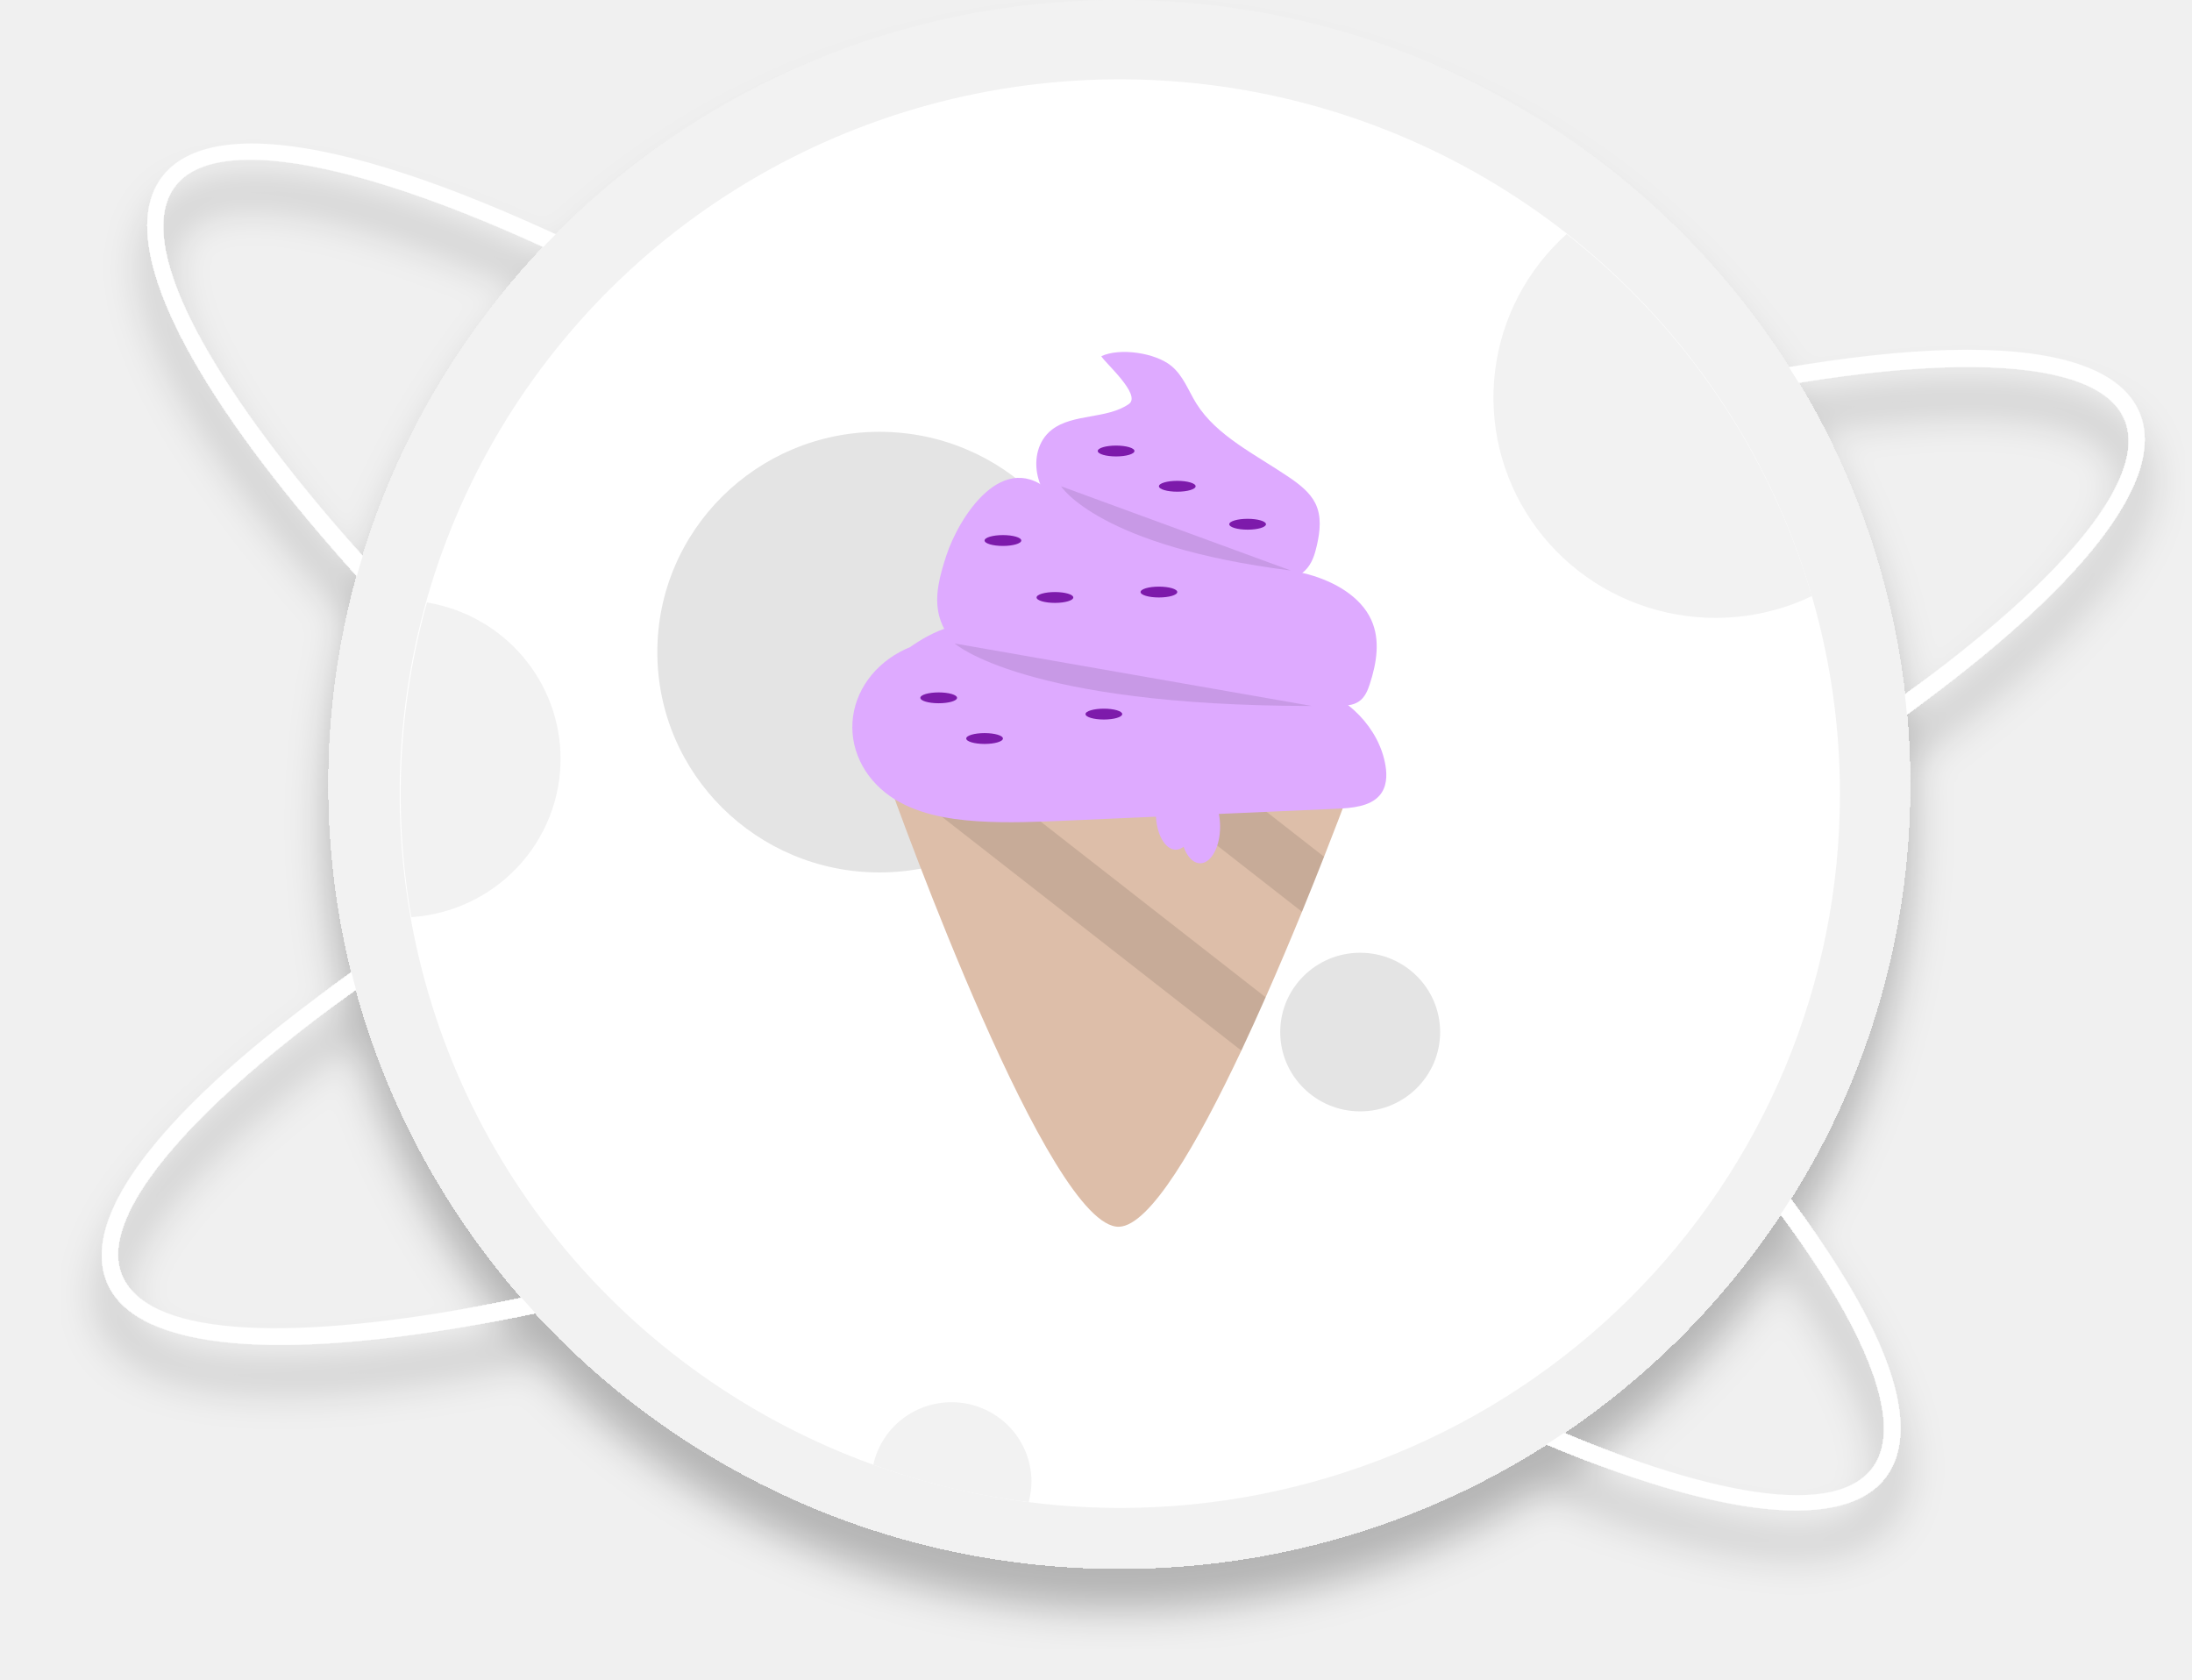
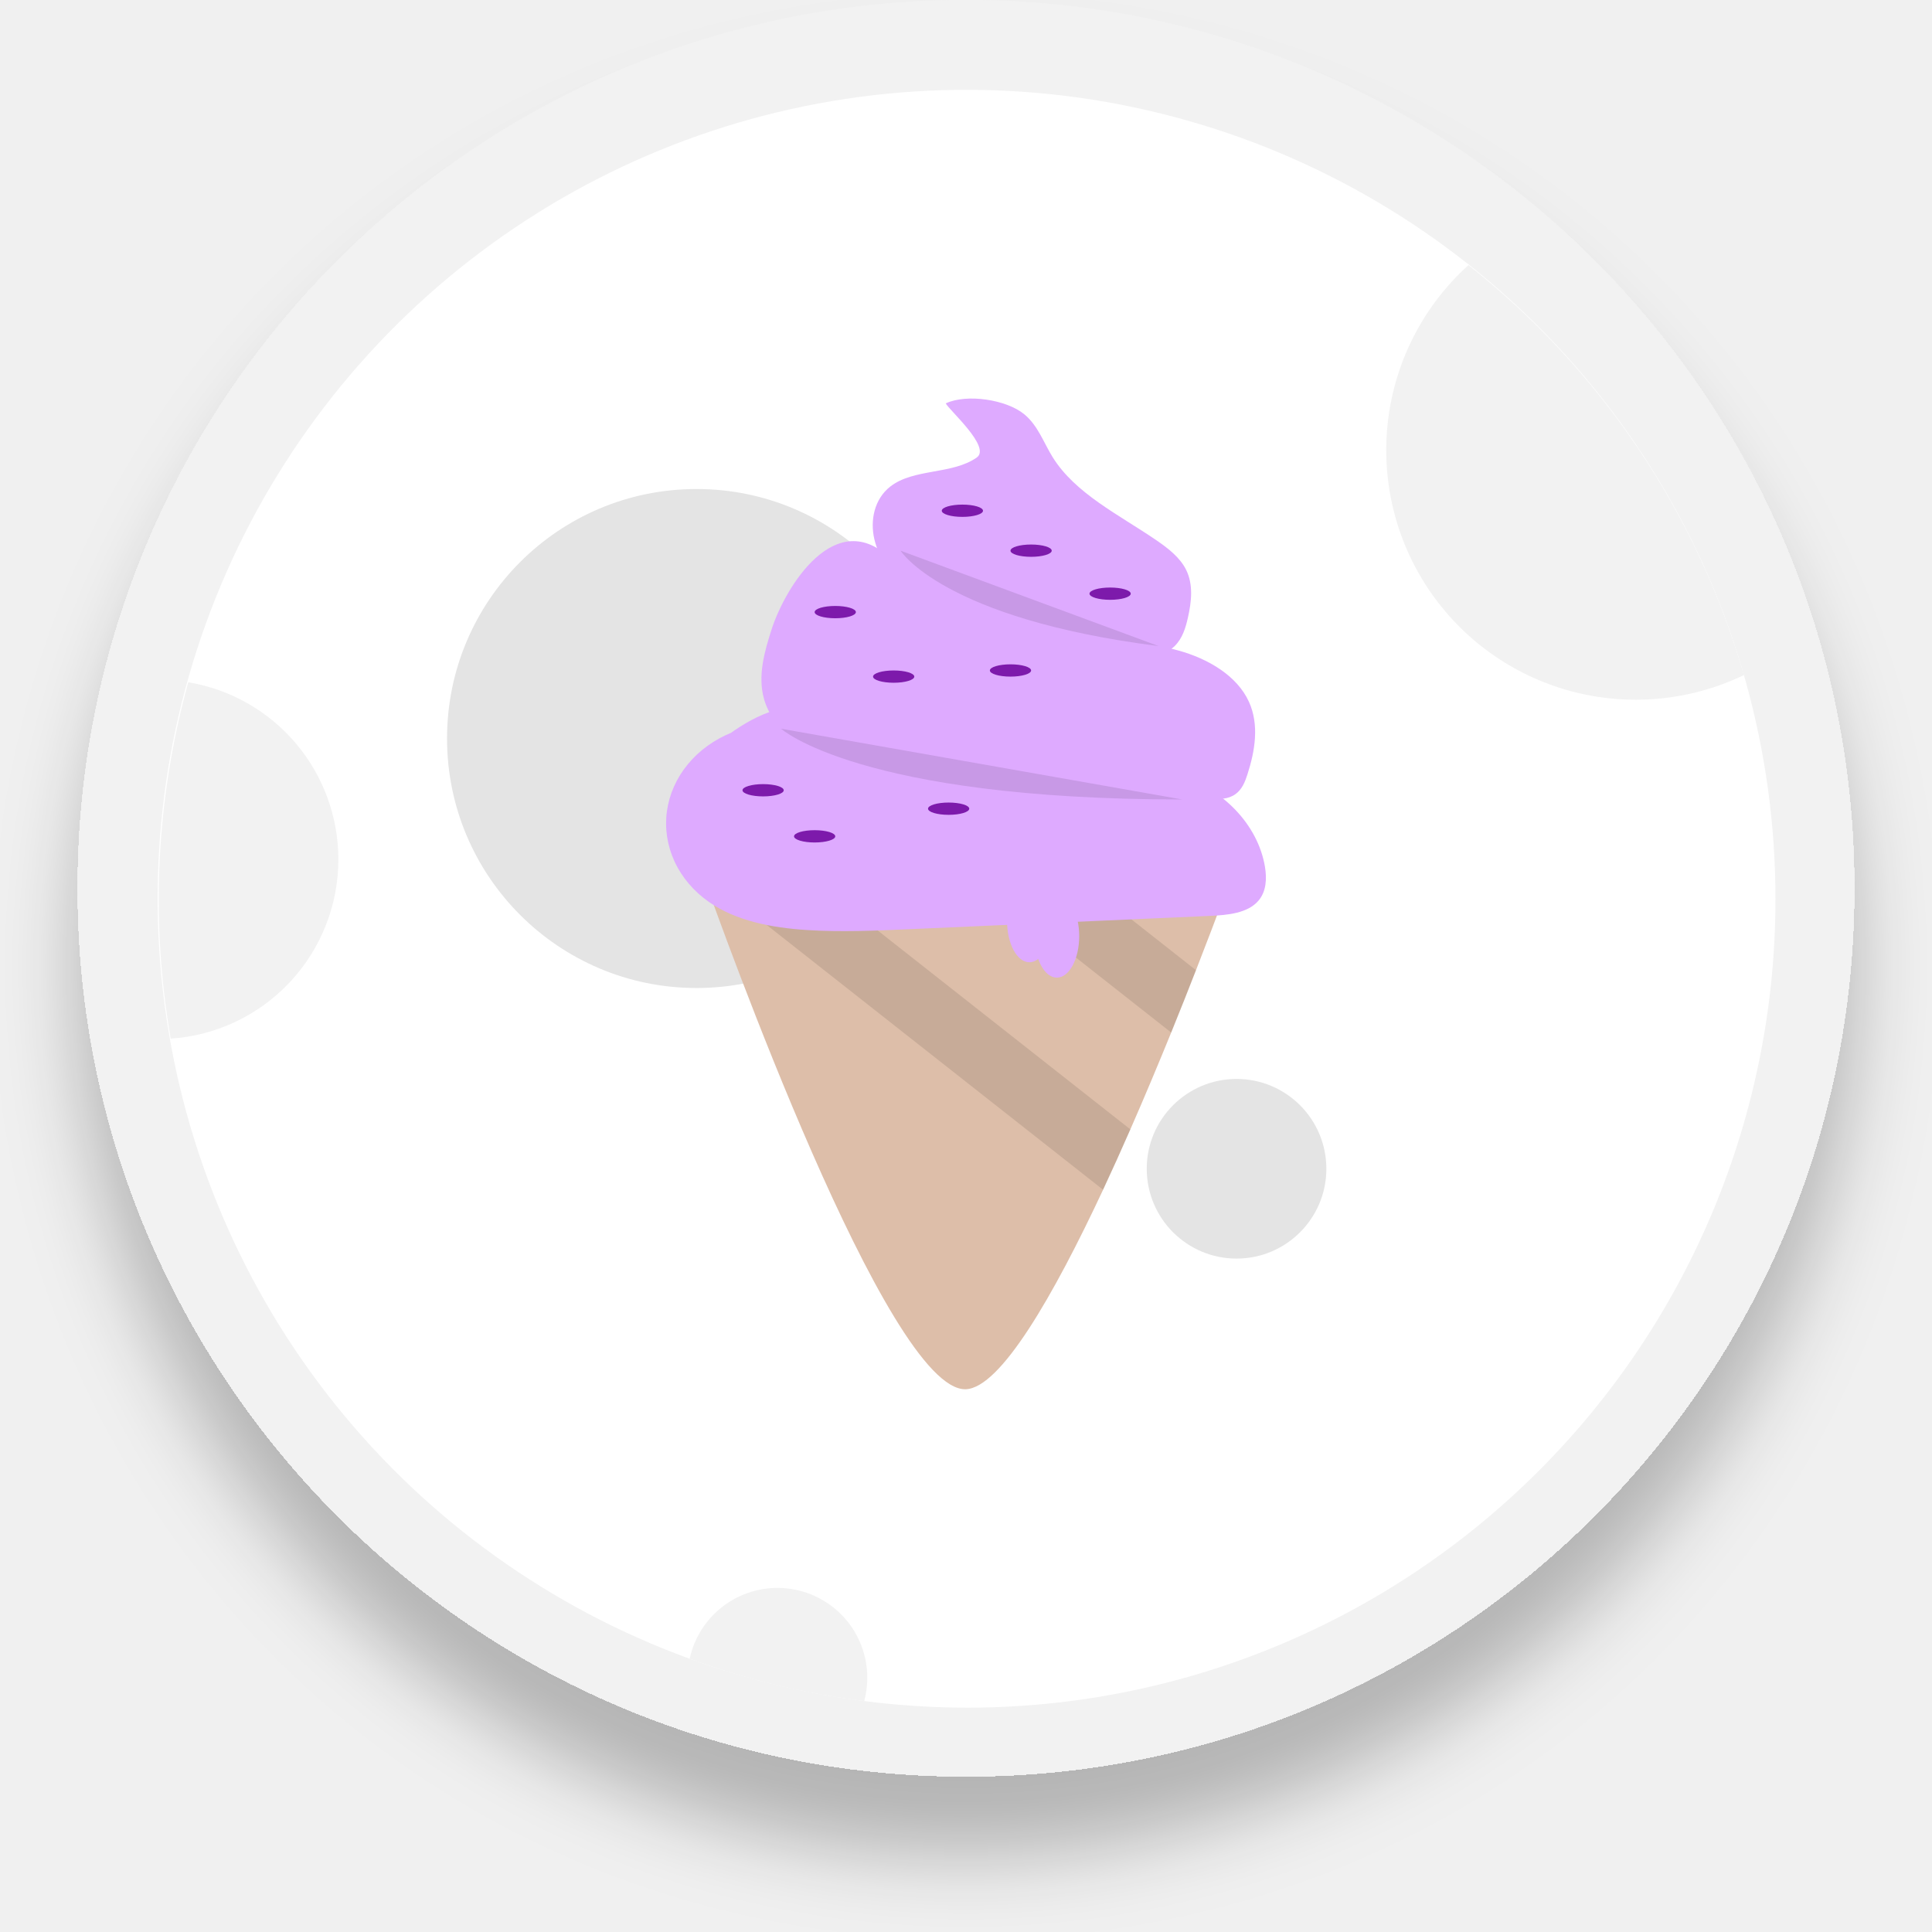
- <svg xmlns="http://www.w3.org/2000/svg" width="218" height="167" viewBox="0 0 218 167" fill="none">
-   <g filter="url(#filter0_d_66_3)">
-     <path d="M120.734 108.348C64.01 132.473 15.614 140.797 10.555 127.3C7.522 119.207 20.561 105.291 46.327 89.12C46.418 89.061 46.519 89.022 46.625 89.004C46.73 88.986 46.837 88.989 46.94 89.014C47.043 89.039 47.139 89.085 47.224 89.149C47.309 89.213 47.381 89.294 47.435 89.388C47.489 89.481 47.525 89.585 47.54 89.694C47.555 89.803 47.549 89.914 47.522 90.022C47.496 90.129 47.45 90.231 47.386 90.321C47.322 90.41 47.242 90.487 47.151 90.545L47.148 90.547L47.139 90.552C22.867 105.786 9.428 119.621 12.065 126.657C16.64 138.863 66.137 129.768 120.152 106.795C174.166 83.823 215.934 54.104 211.36 41.898C208.711 34.832 189.914 34.688 162.302 41.523C162.199 41.549 162.091 41.554 161.987 41.537C161.882 41.521 161.782 41.483 161.693 41.425C161.603 41.368 161.526 41.293 161.465 41.204C161.404 41.115 161.361 41.014 161.339 40.907C161.316 40.8 161.314 40.688 161.332 40.579C161.351 40.47 161.39 40.365 161.447 40.271C161.505 40.177 161.579 40.095 161.666 40.029C161.753 39.964 161.852 39.917 161.955 39.891L161.958 39.89L161.963 39.889C191.27 32.634 209.825 33.132 212.869 41.256C217.928 54.754 177.457 84.224 120.734 108.348Z" fill="white" />
-     <path d="M85.566 102.158C37.588 65.794 7.144 28.568 16.259 17.41C21.723 10.72 39.916 14.844 66.171 28.726C66.265 28.774 66.347 28.841 66.414 28.922C66.48 29.003 66.529 29.096 66.557 29.197C66.585 29.297 66.593 29.404 66.579 29.509C66.565 29.614 66.53 29.716 66.476 29.81C66.422 29.903 66.35 29.987 66.264 30.054C66.178 30.122 66.08 30.174 65.975 30.205C65.87 30.237 65.761 30.249 65.653 30.239C65.546 30.23 65.442 30.201 65.348 30.152L65.345 30.15L65.336 30.146C40.603 17.07 22.287 12.561 17.536 18.378C9.293 28.468 40.928 66.247 86.615 100.874C132.302 135.501 177.862 156.23 186.105 146.139C190.876 140.298 181.942 124.131 162.788 103.948C162.716 103.872 162.659 103.783 162.623 103.685C162.587 103.586 162.571 103.482 162.577 103.376C162.583 103.27 162.61 103.166 162.657 103.069C162.704 102.971 162.769 102.883 162.85 102.809C162.931 102.736 163.025 102.678 163.128 102.638C163.23 102.599 163.339 102.58 163.447 102.581C163.556 102.582 163.662 102.605 163.76 102.647C163.858 102.688 163.946 102.749 164.018 102.825L164.02 102.827L164.024 102.831C184.354 124.253 192.867 140.392 187.382 147.107C178.267 158.266 133.544 138.521 85.566 102.158Z" fill="white" />
-     <path d="M111.319 156C154.75 156 189.957 121.078 189.957 78C189.957 34.922 154.75 0 111.319 0C67.888 0 32.681 34.922 32.681 78C32.681 121.078 67.888 156 111.319 156Z" fill="#F2F2F2" />
-     <path d="M182.986 78.976C182.987 88.298 181.136 97.53 177.539 106.143C173.943 114.756 168.671 122.582 162.025 129.174C155.379 135.766 147.489 140.995 138.805 144.562C130.122 148.13 120.815 149.965 111.416 149.965C103.039 149.96 94.727 148.507 86.853 145.67C74.541 141.221 63.696 133.508 55.498 123.369C47.3 113.23 42.063 101.055 40.358 88.168C38.653 75.282 40.545 62.179 45.828 50.285C51.111 38.391 59.582 28.163 70.319 20.714C81.056 13.265 93.648 8.88 106.724 8.037C119.799 7.194 132.857 9.926 144.476 15.934C156.095 21.943 165.83 30.997 172.62 42.113C179.41 53.229 182.995 65.979 182.986 78.976Z" fill="white" />
-     <path d="M87.463 86.764C99.662 86.764 109.552 76.955 109.552 64.854C109.552 52.753 99.662 42.944 87.463 42.944C75.263 42.944 65.373 52.753 65.373 64.854C65.373 76.955 75.263 86.764 87.463 86.764Z" fill="#E4E4E4" />
-     <path d="M180.194 59.283C175.406 61.567 169.949 62.064 164.823 60.682C159.696 59.3 155.243 56.131 152.28 51.757C149.318 47.383 148.043 42.097 148.691 36.867C149.339 31.636 151.865 26.813 155.807 23.28C167.521 32.466 176.048 45.054 180.194 59.283Z" fill="#F2F2F2" />
-     <path d="M135.273 110.526C139.665 110.526 143.225 106.995 143.225 102.639C143.225 98.282 139.665 94.751 135.273 94.751C130.881 94.751 127.321 98.282 127.321 102.639C127.321 106.995 130.881 110.526 135.273 110.526Z" fill="#E4E4E4" />
-     <path d="M102.58 147.335C102.58 148.028 102.488 148.717 102.307 149.386C97.03 148.731 91.846 147.485 86.853 145.67C87.267 143.767 88.377 142.083 89.968 140.943C91.559 139.802 93.519 139.286 95.471 139.492C97.423 139.699 99.229 140.614 100.541 142.062C101.854 143.51 102.58 145.388 102.58 147.335Z" fill="#F2F2F2" />
-     <path d="M55.751 75.47C55.751 79.472 54.217 83.324 51.461 86.246C48.705 89.169 44.932 90.943 40.907 91.21C39.085 80.793 39.616 70.103 42.462 59.914C46.175 60.528 49.547 62.428 51.981 65.276C54.414 68.125 55.75 71.737 55.751 75.47Z" fill="#F2F2F2" />
-     <path d="M135.03 76.412C135.03 76.412 133.722 80.019 131.681 85.201C131.021 86.884 130.282 88.731 129.485 90.676C128.375 93.385 127.152 96.281 125.871 99.179C125.083 100.962 124.274 102.742 123.456 104.482C119.057 113.807 114.373 121.886 111.303 121.999C104.408 122.252 89.636 81.338 88.024 76.817C87.929 76.552 87.881 76.412 87.881 76.412H135.03Z" fill="#DDBEA9" />
-     <path opacity="0.1" d="M131.681 85.201C131.021 86.884 130.282 88.731 129.485 90.676L111.218 76.412H120.426L131.681 85.201Z" fill="black" />
-     <path opacity="0.1" d="M125.871 99.179C125.083 100.962 124.274 102.742 123.456 104.482L88.024 76.817C87.929 76.552 87.881 76.412 87.881 76.412H96.715L125.871 99.179Z" fill="black" />
-     <path d="M112.273 40.175C110.112 41.694 106.694 41.119 104.617 42.727C103.196 43.827 102.817 45.708 103.204 47.345C103.592 48.982 104.622 50.434 105.659 51.832C106.374 52.796 107.116 53.768 108.121 54.501C109.527 55.527 111.33 56.004 113.098 56.388C116.948 57.222 120.879 57.728 124.838 57.897C126.603 57.972 128.603 57.897 129.792 56.737C130.485 56.062 130.763 55.137 130.966 54.243C131.284 52.843 131.46 51.336 130.804 50.033C130.265 48.961 129.227 48.158 128.176 47.445C124.88 45.208 120.998 43.356 118.986 40.137C118.186 38.858 117.693 37.375 116.481 36.382C114.901 35.088 111.386 34.559 109.526 35.423C109.813 36.004 113.569 39.265 112.273 40.175Z" fill="#DEAAFF" />
-     <path d="M94.11 55.265C93.469 57.236 92.879 59.321 93.418 61.315C94.13 63.945 96.73 65.914 99.582 66.871C102.434 67.828 105.544 67.94 108.591 68.041L124.546 68.57C126.551 68.636 128.595 68.709 130.479 69.32C132.032 69.824 133.878 70.653 135.173 69.741C135.76 69.327 136.024 68.657 136.233 68.018C136.911 65.939 137.29 63.656 136.378 61.649C135.333 59.348 132.756 57.837 130.081 57.114C127.405 56.391 124.572 56.321 121.792 56.048C118.972 55.771 116.184 55.282 113.457 54.585C111.178 54.003 108.869 53.234 107.183 51.755C106.271 50.954 105.581 49.978 104.721 49.133C99.797 44.295 95.321 51.541 94.11 55.265Z" fill="#DEAAFF" />
-     <path d="M90.604 64.319C89.052 64.935 87.706 65.896 86.696 67.109C85.686 68.323 85.047 69.746 84.84 71.243C84.632 72.74 84.865 74.258 85.514 75.652C86.163 77.046 87.206 78.267 88.544 79.198C90.974 80.889 94.153 81.477 97.233 81.673C100.241 81.866 103.262 81.733 106.273 81.601L132.922 80.431C134.484 80.362 136.252 80.203 137.205 79.103C137.917 78.283 137.959 77.151 137.789 76.127C137.178 72.444 134.041 69.182 130.035 68.066C128.525 67.645 126.934 67.512 125.357 67.381L113.934 66.433C112.396 66.305 110.848 66.176 109.357 65.817C104.84 64.728 100.803 61.549 96.152 62.02C92.997 62.339 90.399 64.298 88.106 66.247" fill="#DEAAFF" />
-     <path opacity="0.1" d="M105.524 48.359C105.524 48.359 109.252 54.328 128.377 56.739L105.524 48.359Z" fill="black" />
-     <path opacity="0.1" d="M94.945 63.994C94.945 63.994 101.874 70.208 130.467 70.208L94.945 63.994Z" fill="black" />
-     <path d="M110.999 45.392C112.007 45.392 112.824 45.15 112.824 44.852C112.824 44.554 112.007 44.313 110.999 44.313C109.991 44.313 109.174 44.554 109.174 44.852C109.174 45.15 109.991 45.392 110.999 45.392Z" fill="#7D1AAB" />
-     <path d="M117.083 48.898C118.091 48.898 118.908 48.657 118.908 48.359C118.908 48.061 118.091 47.819 117.083 47.819C116.075 47.819 115.258 48.061 115.258 48.359C115.258 48.657 116.075 48.898 117.083 48.898Z" fill="#7D1AAB" />
-     <path d="M124.079 52.675C125.087 52.675 125.905 52.433 125.905 52.135C125.905 51.837 125.087 51.596 124.079 51.596C123.071 51.596 122.254 51.837 122.254 52.135C122.254 52.433 123.071 52.675 124.079 52.675Z" fill="#7D1AAB" />
-     <path d="M99.744 54.293C100.752 54.293 101.569 54.052 101.569 53.754C101.569 53.456 100.752 53.214 99.744 53.214C98.736 53.214 97.919 53.456 97.919 53.754C97.919 54.052 98.736 54.293 99.744 54.293Z" fill="#7D1AAB" />
-     <path d="M115.258 59.418C116.266 59.418 117.083 59.177 117.083 58.879C117.083 58.581 116.266 58.34 115.258 58.34C114.25 58.34 113.433 58.581 113.433 58.879C113.433 59.177 114.25 59.418 115.258 59.418Z" fill="#7D1AAB" />
-     <path d="M93.356 69.938C94.364 69.938 95.181 69.697 95.181 69.399C95.181 69.101 94.364 68.859 93.356 68.859C92.348 68.859 91.531 69.101 91.531 69.399C91.531 69.697 92.348 69.938 93.356 69.938Z" fill="#7D1AAB" />
-     <path d="M104.916 59.958C105.924 59.958 106.741 59.716 106.741 59.419C106.741 59.12 105.924 58.879 104.916 58.879C103.907 58.879 103.09 59.12 103.09 59.419C103.09 59.716 103.907 59.958 104.916 59.958Z" fill="#7D1AAB" />
-     <path d="M97.919 73.985C98.927 73.985 99.744 73.743 99.744 73.445C99.744 73.147 98.927 72.906 97.919 72.906C96.911 72.906 96.094 73.147 96.094 73.445C96.094 73.743 96.911 73.985 97.919 73.985Z" fill="#7D1AAB" />
-     <path d="M109.782 71.557C110.79 71.557 111.608 71.315 111.608 71.017C111.608 70.719 110.79 70.478 109.782 70.478C108.774 70.478 107.957 70.719 107.957 71.017C107.957 71.315 108.774 71.557 109.782 71.557Z" fill="#7D1AAB" />
-     <path d="M116.931 84.504C118.023 84.504 118.908 82.874 118.908 80.863C118.908 78.852 118.023 77.222 116.931 77.222C115.839 77.222 114.954 78.852 114.954 80.863C114.954 82.874 115.839 84.504 116.931 84.504Z" fill="#DEAAFF" />
-     <path d="M119.365 85.853C120.457 85.853 121.342 84.223 121.342 82.212C121.342 80.201 120.457 78.57 119.365 78.57C118.273 78.57 117.387 80.201 117.387 82.212C117.387 84.223 118.273 85.853 119.365 85.853Z" fill="#DEAAFF" />
+ <svg xmlns="http://www.w3.org/2000/svg" width="149" height="149" viewBox="0 0 149 149" fill="none">
+   <g filter="url(#filter0_d_14_166)">
+     <path d="M74.5 137C112.332 137 143 106.332 143 68.5C143 30.669 112.332 0 74.5 0C36.669 0 6 30.669 6 68.5C6 106.332 36.669 137 74.5 137Z" fill="#F2F2F2" />
+     <path d="M136.927 69.357C136.928 77.544 135.316 85.651 132.183 93.215C129.05 100.779 124.458 107.652 118.669 113.441C112.88 119.23 106.007 123.823 98.443 126.955C90.879 130.088 82.772 131.7 74.585 131.7C67.287 131.695 60.047 130.419 53.188 127.928C42.464 124.021 33.017 117.247 25.875 108.343C18.734 99.439 14.173 88.747 12.688 77.43C11.203 66.113 12.85 54.606 17.452 44.16C22.054 33.715 29.433 24.733 38.786 18.191C48.139 11.649 59.107 7.798 70.497 7.058C81.887 6.318 93.261 8.717 103.382 13.993C113.503 19.27 121.983 27.222 127.897 36.984C133.812 46.746 136.935 57.943 136.927 69.357Z" fill="white" />
+     <path d="M53.719 76.197C64.346 76.197 72.961 67.582 72.961 56.955C72.961 46.328 64.346 37.714 53.719 37.714C43.092 37.714 34.477 46.328 34.477 56.955C34.477 67.582 43.092 76.197 53.719 76.197Z" fill="#E4E4E4" />
+     <path d="M134.495 52.062C130.325 54.069 125.571 54.505 121.106 53.291C116.64 52.077 112.761 49.295 110.18 45.454C107.6 41.612 106.49 36.97 107.054 32.377C107.618 27.783 109.819 23.547 113.252 20.445C123.456 28.512 130.884 39.566 134.495 52.062Z" fill="#F2F2F2" />
+     <path d="M95.365 97.065C99.191 97.065 102.292 93.963 102.292 90.138C102.292 86.312 99.191 83.211 95.365 83.211C91.54 83.211 88.439 86.312 88.439 90.138C88.439 93.963 91.54 97.065 95.365 97.065Z" fill="#E4E4E4" />
+     <path d="M66.888 129.391C66.887 129.999 66.807 130.604 66.649 131.192C62.053 130.617 57.537 129.522 53.188 127.928C53.549 126.257 54.516 124.778 55.901 123.777C57.287 122.775 58.995 122.321 60.695 122.503C62.395 122.684 63.968 123.488 65.112 124.76C66.255 126.031 66.888 127.681 66.888 129.391Z" fill="#F2F2F2" />
+     <path d="M26.096 66.278C26.096 69.793 24.76 73.175 22.359 75.742C19.958 78.308 16.672 79.867 13.165 80.101C11.578 70.952 12.041 61.565 14.52 52.617C17.754 53.156 20.692 54.825 22.812 57.326C24.931 59.828 26.095 63 26.096 66.278Z" fill="#F2F2F2" />
+     <path d="M95.154 67.106C95.154 67.106 94.015 70.273 92.237 74.823C91.662 76.302 91.018 77.924 90.324 79.632C89.357 82.011 88.291 84.555 87.176 87.099C86.49 88.665 85.785 90.228 85.072 91.756C81.24 99.946 77.16 107.04 74.486 107.14C68.479 107.363 55.612 71.431 54.208 67.461C54.126 67.229 54.083 67.106 54.083 67.106H95.154Z" fill="#DDBEA9" />
+     <path opacity="0.1" d="M92.237 74.823C91.662 76.302 91.018 77.924 90.324 79.632L74.412 67.106H82.433L92.237 74.823Z" fill="black" />
+     <path opacity="0.1" d="M87.176 87.099C86.49 88.665 85.785 90.228 85.072 91.756L54.208 67.461C54.126 67.229 54.083 67.106 54.083 67.106H61.778L87.176 87.099Z" fill="black" />
+     <path d="M75.331 35.282C73.448 36.615 70.471 36.111 68.662 37.523C67.424 38.489 67.094 40.141 67.431 41.579C67.769 43.016 68.666 44.292 69.569 45.519C70.192 46.366 70.839 47.219 71.715 47.863C72.939 48.764 74.51 49.183 76.05 49.52C79.403 50.253 82.828 50.697 86.276 50.845C87.814 50.911 89.555 50.845 90.591 49.827C91.195 49.234 91.437 48.422 91.614 47.636C91.891 46.407 92.044 45.084 91.473 43.939C91.003 42.998 90.099 42.293 89.184 41.666C86.312 39.702 82.931 38.076 81.178 35.249C80.482 34.125 80.052 32.823 78.996 31.951C77.62 30.814 74.558 30.35 72.938 31.109C73.188 31.619 76.46 34.483 75.331 35.282Z" fill="#DEAAFF" />
+     <path d="M59.509 48.534C58.951 50.265 58.437 52.096 58.907 53.847C59.527 56.157 61.791 57.886 64.276 58.727C66.76 59.567 69.469 59.665 72.124 59.754L86.022 60.218C87.768 60.276 89.548 60.34 91.19 60.877C92.543 61.32 94.151 62.048 95.279 61.247C95.79 60.883 96.02 60.295 96.201 59.734C96.792 57.908 97.123 55.903 96.328 54.14C95.418 52.12 93.173 50.792 90.843 50.158C88.512 49.523 86.044 49.461 83.622 49.222C81.166 48.978 78.737 48.549 76.362 47.937C74.377 47.425 72.366 46.75 70.897 45.451C70.103 44.748 69.501 43.891 68.753 43.149C64.464 38.9 60.564 45.264 59.509 48.534Z" fill="#DEAAFF" />
+     <path d="M56.455 56.485C55.104 57.026 53.931 57.87 53.051 58.936C52.172 60.001 51.615 61.252 51.434 62.566C51.254 63.88 51.456 65.214 52.021 66.438C52.587 67.662 53.496 68.734 54.661 69.552C56.777 71.037 59.547 71.553 62.23 71.726C64.85 71.895 67.481 71.779 70.105 71.662L93.318 70.635C94.678 70.574 96.218 70.434 97.049 69.469C97.669 68.749 97.705 67.755 97.557 66.855C97.025 63.62 94.293 60.756 90.803 59.776C89.487 59.406 88.102 59.289 86.728 59.174L76.778 58.342C75.438 58.23 74.09 58.117 72.791 57.801C68.856 56.845 65.34 54.053 61.288 54.466C58.54 54.746 56.277 56.467 54.28 58.179" fill="#DEAAFF" />
+     <path opacity="0.1" d="M69.452 42.469C69.452 42.469 72.7 47.711 89.359 49.828L69.452 42.469Z" fill="black" />
+     <path opacity="0.1" d="M60.237 56.2C60.237 56.2 66.272 61.657 91.18 61.657L60.237 56.2Z" fill="black" />
+     <path d="M74.221 39.863C75.099 39.863 75.811 39.651 75.811 39.39C75.811 39.128 75.099 38.916 74.221 38.916C73.343 38.916 72.632 39.128 72.632 39.39C72.632 39.651 73.343 39.863 74.221 39.863Z" fill="#7D1AAB" />
+     <path d="M79.521 42.943C80.399 42.943 81.111 42.731 81.111 42.469C81.111 42.207 80.399 41.995 79.521 41.995C78.643 41.995 77.931 42.207 77.931 42.469C77.931 42.731 78.643 42.943 79.521 42.943Z" fill="#7D1AAB" />
+     <path d="M85.615 46.259C86.493 46.259 87.205 46.047 87.205 45.785C87.205 45.524 86.493 45.312 85.615 45.312C84.737 45.312 84.025 45.524 84.025 45.785C84.025 46.047 84.737 46.259 85.615 46.259Z" fill="#7D1AAB" />
+     <path d="M64.417 47.681C65.295 47.681 66.007 47.469 66.007 47.207C66.007 46.945 65.295 46.733 64.417 46.733C63.539 46.733 62.827 46.945 62.827 47.207C62.827 47.469 63.539 47.681 64.417 47.681Z" fill="#7D1AAB" />
+     <path d="M77.931 52.182C78.809 52.182 79.521 51.969 79.521 51.708C79.521 51.446 78.809 51.234 77.931 51.234C77.053 51.234 76.341 51.446 76.341 51.708C76.341 51.969 77.053 52.182 77.931 52.182Z" fill="#7D1AAB" />
+     <path d="M58.853 61.42C59.731 61.42 60.443 61.208 60.443 60.947C60.443 60.685 59.731 60.473 58.853 60.473C57.975 60.473 57.263 60.685 57.263 60.947C57.263 61.208 57.975 61.42 58.853 61.42Z" fill="#7D1AAB" />
+     <path d="M68.922 52.655C69.8 52.655 70.512 52.443 70.512 52.182C70.512 51.92 69.8 51.708 68.922 51.708C68.044 51.708 67.332 51.92 67.332 52.182C67.332 52.443 68.044 52.655 68.922 52.655Z" fill="#7D1AAB" />
+     <path d="M62.827 64.974C63.706 64.974 64.417 64.761 64.417 64.5C64.417 64.238 63.706 64.026 62.827 64.026C61.949 64.026 61.238 64.238 61.238 64.5C61.238 64.761 61.949 64.974 62.827 64.974Z" fill="#7D1AAB" />
+     <path d="M73.161 62.842C74.039 62.842 74.751 62.63 74.751 62.368C74.751 62.106 74.039 61.894 73.161 61.894C72.283 61.894 71.572 62.106 71.572 62.368C71.572 62.63 72.283 62.842 73.161 62.842Z" fill="#7D1AAB" />
+     <path d="M79.388 74.212C80.34 74.212 81.111 72.781 81.111 71.014C81.111 69.248 80.34 67.816 79.388 67.816C78.437 67.816 77.666 69.248 77.666 71.014C77.666 72.781 78.437 74.212 79.388 74.212Z" fill="#DEAAFF" />
+     <path d="M81.508 75.397C82.459 75.397 83.23 73.965 83.23 72.199C83.23 70.433 82.459 69.001 81.508 69.001C80.557 69.001 79.786 70.433 79.786 72.199C79.786 73.965 80.557 75.397 81.508 75.397Z" fill="#DEAAFF" />
  </g>
  <defs>
-     <filter id="filter0_d_66_3" x="6.123" y="0" width="211.173" height="164" filterUnits="userSpaceOnUse" color-interpolation-filters="sRGB">
+     <filter id="filter0_d_14_166" x="0" y="0" width="149" height="149" filterUnits="userSpaceOnUse" color-interpolation-filters="sRGB">
      <feFlood flood-opacity="0" result="BackgroundImageFix" />
      <feColorMatrix in="SourceAlpha" type="matrix" values="0 0 0 0 0 0 0 0 0 0 0 0 0 0 0 0 0 0 127 0" result="hardAlpha" />
-       <feOffset dy="4" />
-       <feGaussianBlur stdDeviation="2" />
+       <feOffset dy="6" />
+       <feGaussianBlur stdDeviation="3" />
      <feComposite in2="hardAlpha" operator="out" />
      <feColorMatrix type="matrix" values="0 0 0 0 0 0 0 0 0 0 0 0 0 0 0 0 0 0 0.25 0" />
-       <feBlend mode="normal" in2="BackgroundImageFix" result="effect1_dropShadow_66_3" />
-       <feBlend mode="normal" in="SourceGraphic" in2="effect1_dropShadow_66_3" result="shape" />
+       <feBlend mode="normal" in2="BackgroundImageFix" result="effect1_dropShadow_14_166" />
+       <feBlend mode="normal" in="SourceGraphic" in2="effect1_dropShadow_14_166" result="shape" />
    </filter>
  </defs>
</svg>
